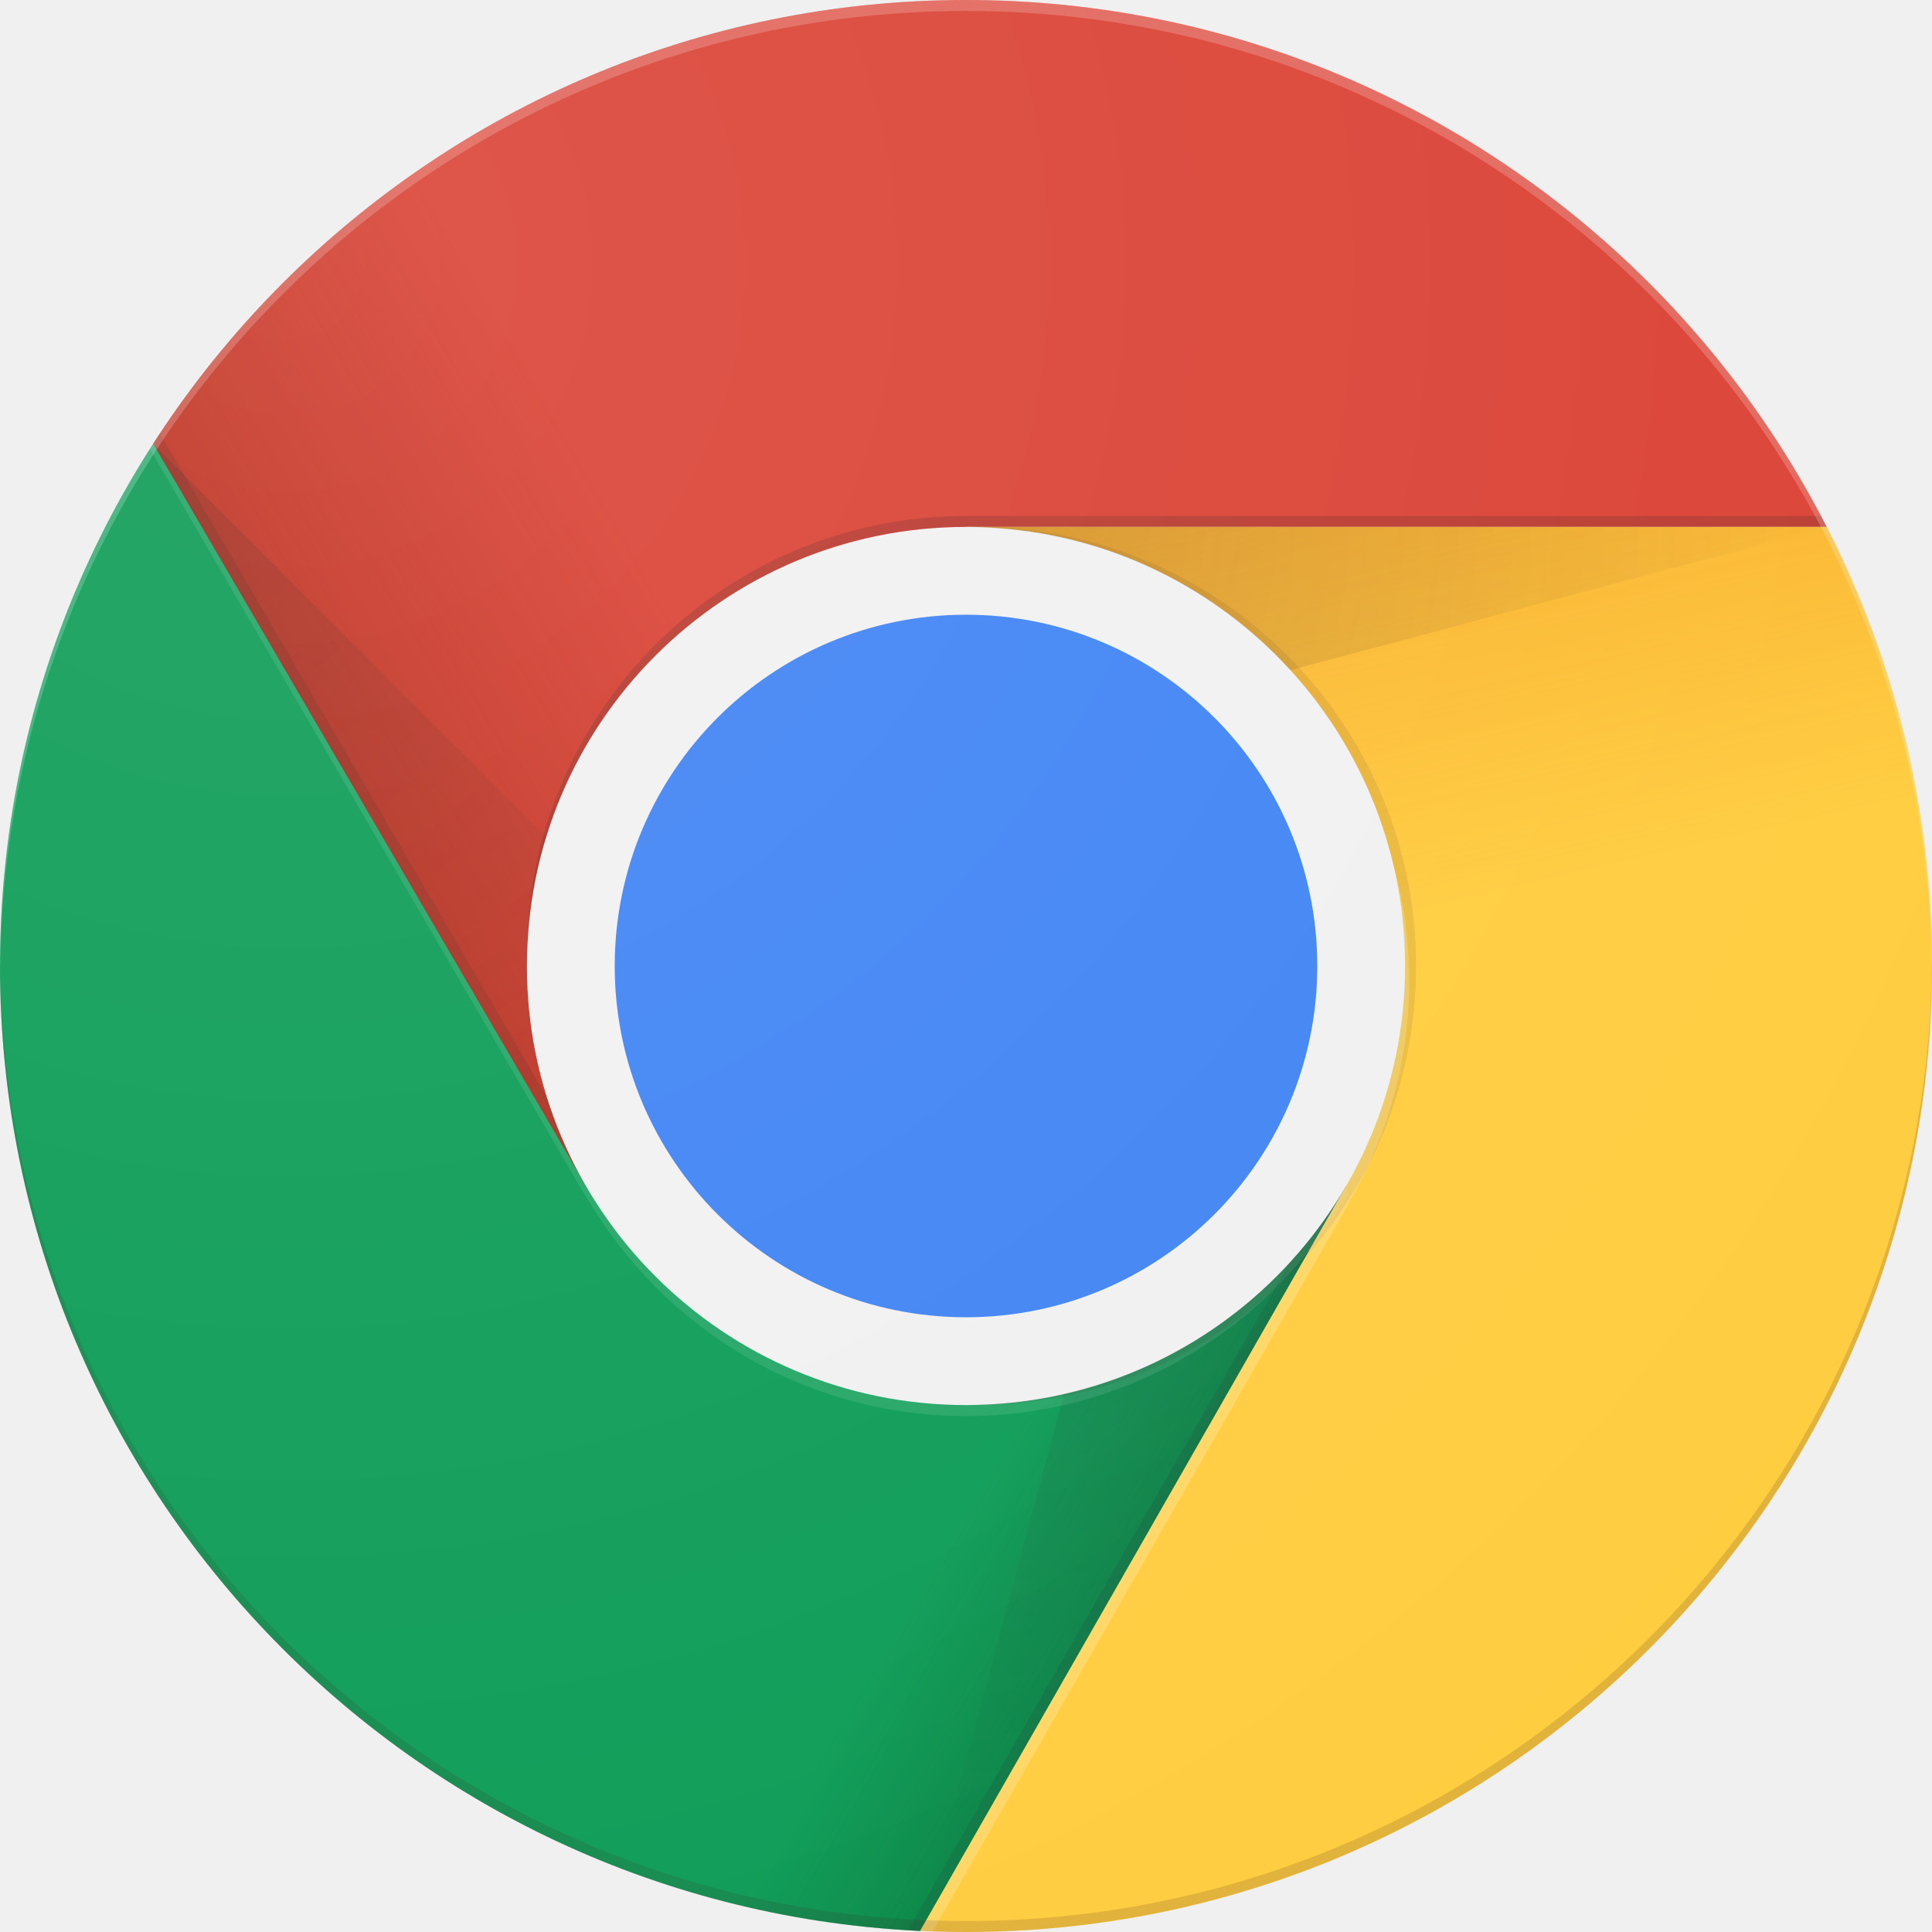
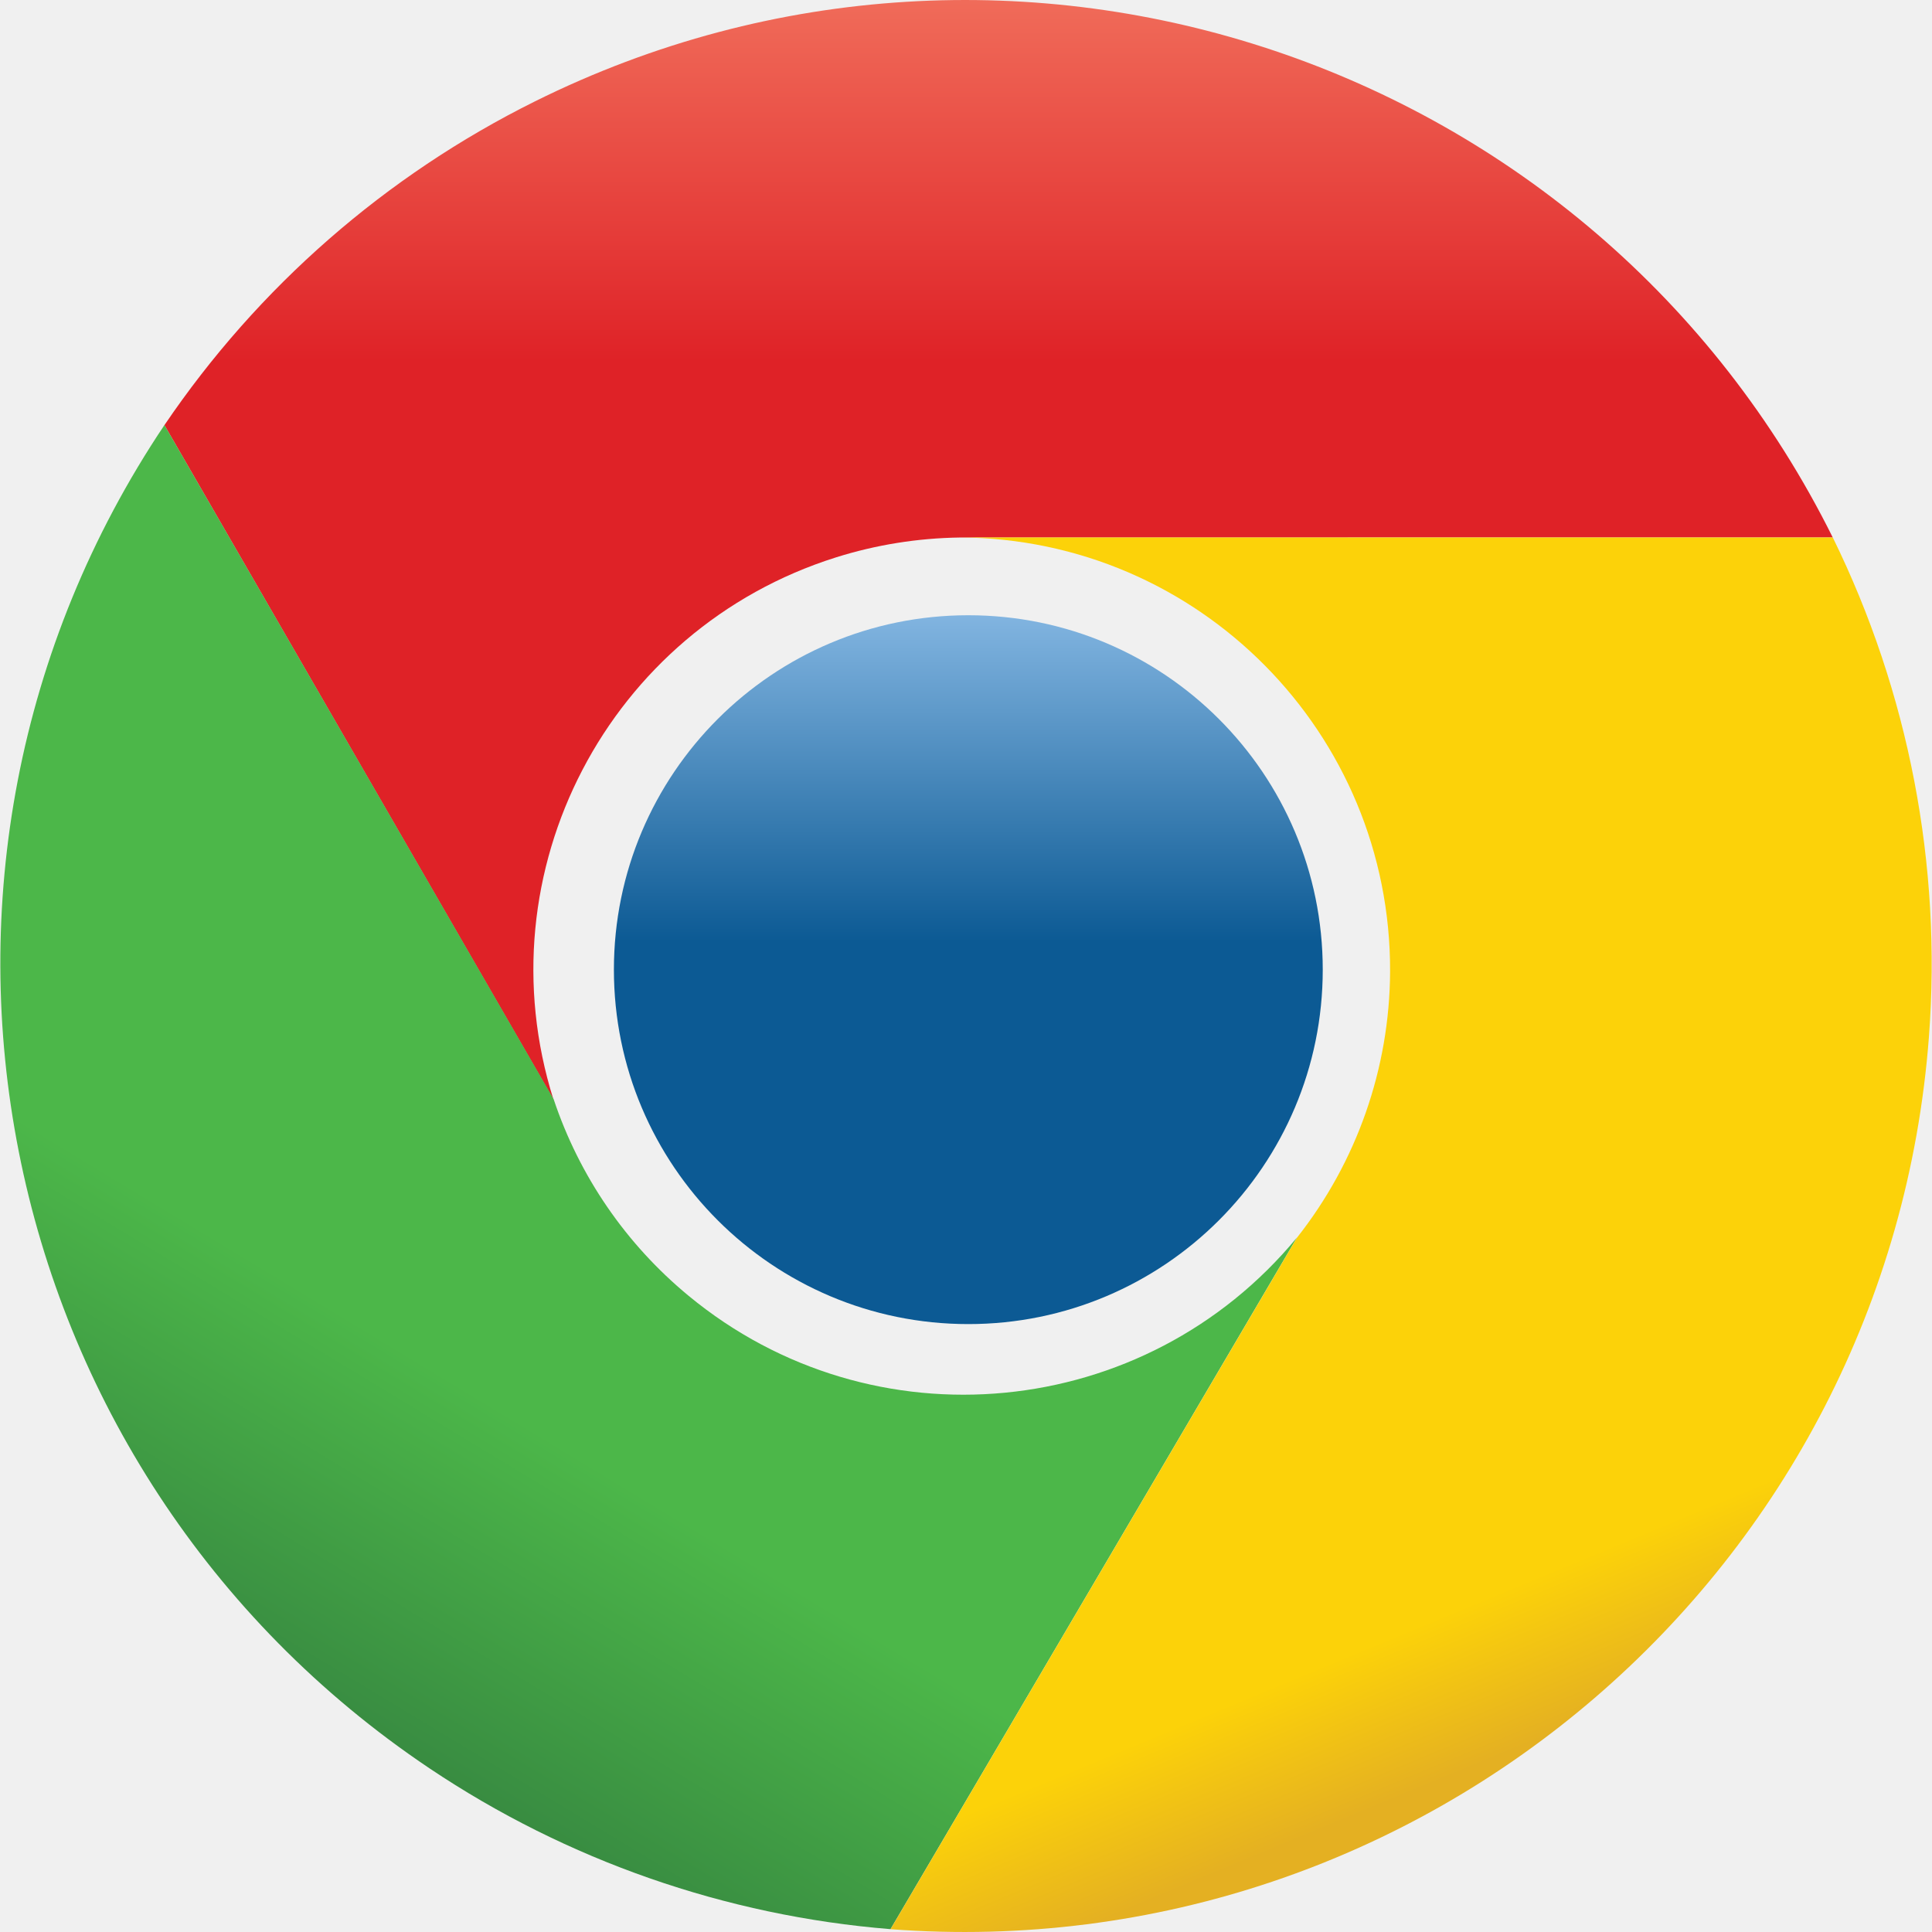
- <svg xmlns="http://www.w3.org/2000/svg" xmlns:xlink="http://www.w3.org/1999/xlink" viewBox="1 1 176 176">
-   <defs>
-     <circle id="a" cy="96" cx="96" r="88" />
-   </defs>
-   <clipPath id="b">
-     <use width="100%" overflow="visible" xlink:href="#a" height="100%" />
-   </clipPath>
-   <g transform="translate(-7 -7)" clip-path="url(#b)">
-     <path d="m21.97 8v108h39.39l34.64-60h88v-48z" fill="#db4437" />
-     <linearGradient id="c" y2="44.354" gradientUnits="userSpaceOnUse" y1="75.021" x2="81.837" x1="29.337">
-       <stop stop-color="#A52714" stop-opacity=".6" offset="0" />
-       <stop stop-color="#A52714" stop-opacity="0" offset=".66" />
+ <svg xmlns="http://www.w3.org/2000/svg" version="1.1" id="Layer_1" x="0px" y="0px" width="64px" height="64px" viewBox="0 0 64 64" enable-background="new 0 0 64 64" xml:space="preserve">
+   <g transform="matrix(.676853 0 0 .676853 -11.31875 -1.378687)">
+     <linearGradient id="SVGID_1_" gradientUnits="userSpaceOnUse" x1="-1650.663" y1="1846.643" x2="-1650.663" y2="1881.334" gradientTransform="matrix(0.4582 0 0 0.4582 820.3846 -813.9135)">
+       <stop offset="0" style="stop-color:#81B4E0" />
+       <stop offset="1" style="stop-color:#0C5A94" />
    </linearGradient>
-     <path d="m21.97 8v108h39.39l34.64-60h88v-48z" fill="url(#c)" />
+     <circle fill="url(#SVGID_1_)" cx="64.114" cy="49.494" r="17.346" />
+     <linearGradient id="SVGID_2_" gradientUnits="userSpaceOnUse" x1="-1647.431" y1="1780.922" x2="-1647.431" y2="1819.422" gradientTransform="matrix(0.4582 0 0 0.4582 820.3846 -813.9135)">
+       <stop offset="0" style="stop-color:#F06B59" />
+       <stop offset="1" style="stop-color:#DF2227" />
+     </linearGradient>
+     <path fill="url(#SVGID_2_)" d="M106.42,28.34C94.772,4.908,66.335-4.648,42.9,7c-7.307,3.631-13.552,9.088-18.13,15.843l19.038,33   C40.3,44.7,46.494,32.823,57.638,29.316c1.96-0.617,4-0.943,6.052-0.972" />
+     <linearGradient id="SVGID_3_" gradientUnits="userSpaceOnUse" x1="-1728.897" y1="1958.01" x2="-1709.437" y2="1925.857" gradientTransform="matrix(0.4582 0 0 0.4582 820.3846 -813.9135)">
+       <stop offset="0" style="stop-color:#388B41" />
+       <stop offset="1" style="stop-color:#4CB749" />
+     </linearGradient>
+     <path fill="url(#SVGID_3_)" d="M24.77,22.84c-14.572,21.737-8.764,51.161,12.974,65.743c6.725,4.509,14.493,7.217,22.562,7.87   L80.2,62.6c-7.435,9.012-20.767,10.3-29.778,2.854c-3.061-2.525-5.349-5.858-6.604-9.623" />
+     <linearGradient id="SVGID_4_" gradientUnits="userSpaceOnUse" x1="-1586.64" y1="1965.401" x2="-1607.371" y2="1915.48" gradientTransform="matrix(0.4582 0 0 0.4582 820.3846 -813.9135)">
+       <stop offset="0" style="stop-color:#E4B022" />
+       <stop offset="0.3" style="stop-color:#FCD209" />
+     </linearGradient>
+     <path fill="url(#SVGID_4_)" d="M60.307,96.455c26.094,1.972,48.847-17.582,50.821-43.676c0.636-8.42-0.987-16.856-4.706-24.438   H63.7c11.684,0.054,21.099,9.567,21.056,21.25c-0.023,4.727-1.626,9.31-4.556,13.018" />
  </g>
-   <path clip-path="url(#b)" fill-opacity=".15" d="m62.31 115.65l-39.83-68.31-0.58 1 39.54 67.8z" transform="translate(-7 -7)" fill="#3e2723" />
-   <g transform="translate(-7 -7)" clip-path="url(#b)">
-     <path d="m8 184h83.77l38.88-38.88v-29.12h-69.29l-53.36-91.52z" fill="#0f9d58" />
-     <linearGradient id="d" y2="130.33" gradientUnits="userSpaceOnUse" y1="164.5" x2="52.538" x1="110.87">
-       <stop stop-color="#055524" stop-opacity=".4" offset="0" />
-       <stop stop-color="#055524" stop-opacity="0" offset=".33" />
-     </linearGradient>
-     <path d="m8 184h83.77l38.88-38.88v-29.12h-69.29l-53.36-91.52z" fill="url(#d)" />
-   </g>
-   <path clip-path="url(#b)" fill-opacity=".15" d="m129.84 117.33l-0.83-0.48-38.39 67.15h1.15l38.1-66.64z" transform="translate(-7 -7)" fill="#263238" />
-   <g transform="translate(-7 -7)" clip-path="url(#b)">
-     <defs>
-       <path id="e" d="m8 184h83.77l38.88-38.88v-29.12h-69.29l-53.36-91.52z" />
-     </defs>
-     <clipPath id="f">
-       <use width="100%" overflow="visible" xlink:href="#e" height="100%" />
-     </clipPath>
-     <g clip-path="url(#f)">
-       <path d="m96 56l34.65 60-38.88 68h92.23v-128z" fill="#ffcd40" />
-       <linearGradient id="g" y2="114.13" gradientUnits="userSpaceOnUse" y1="49.804" x2="136.55" x1="121.86">
-         <stop stop-color="#EA6100" stop-opacity=".3" offset="0" />
-         <stop stop-color="#EA6100" stop-opacity="0" offset=".66" />
-       </linearGradient>
-       <path d="m96 56l34.65 60-38.88 68h92.23v-128z" fill="url(#g)" />
-     </g>
-   </g>
-   <g transform="translate(-7 -7)" clip-path="url(#b)">
-     <path d="m96 56l34.65 60-38.88 68h92.23v-128z" fill="#ffcd40" />
-     <path d="m96 56l34.65 60-38.88 68h92.23v-128z" fill="url(#g)" />
-   </g>
-   <g transform="translate(-7 -7)" clip-path="url(#b)">
-     <defs>
-       <path id="i" d="m96 56l34.65 60-38.88 68h92.23v-128z" />
-     </defs>
-     <clipPath id="j">
-       <use width="100%" overflow="visible" xlink:href="#i" height="100%" />
-     </clipPath>
-     <g clip-path="url(#j)">
-       <path d="m21.97 8v108h39.39l34.64-60h88v-48z" fill="#db4437" />
-       <path d="m21.97 8v108h39.39l34.64-60h88v-48z" fill="url(#c)" />
-     </g>
-   </g>
-   <radialGradient id="l" gradientUnits="userSpaceOnUse" cy="55.948" cx="668.18" gradientTransform="translate(-576)" r="84.078">
-     <stop stop-color="#3E2723" stop-opacity=".2" offset="0" />
-     <stop stop-color="#3E2723" stop-opacity="0" offset="1" />
-   </radialGradient>
-   <path clip-path="url(#b)" d="m96 56v20.95l78.4-20.95z" transform="translate(-7 -7)" fill="url(#l)" />
-   <g transform="translate(-7 -7)" clip-path="url(#b)">
-     <defs>
-       <path id="m" d="m21.97 8v40.34l39.39 67.66 34.64-60h88v-48z" />
-     </defs>
-     <clipPath id="n">
-       <use width="100%" overflow="visible" xlink:href="#m" height="100%" />
-     </clipPath>
-     <g clip-path="url(#n)">
-       <path d="m8 184h83.77l38.88-38.88v-29.12h-69.29l-53.36-91.52z" fill="#0f9d58" />
-       <path d="m8 184h83.77l38.88-38.88v-29.12h-69.29l-53.36-91.52z" fill="url(#d)" />
-     </g>
-   </g>
-   <radialGradient id="p" gradientUnits="userSpaceOnUse" cy="48.52" cx="597.88" gradientTransform="translate(-576)" r="78.044">
-     <stop stop-color="#3E2723" stop-opacity=".2" offset="0" />
-     <stop stop-color="#3E2723" stop-opacity="0" offset="1" />
-   </radialGradient>
-   <path clip-path="url(#b)" d="m21.97 48.45l57.25 57.24-17.86 10.31z" transform="translate(-7 -7)" fill="url(#p)" />
-   <radialGradient id="q" gradientUnits="userSpaceOnUse" cy="96.138" cx="671.84" gradientTransform="translate(-576)" r="87.87">
-     <stop stop-color="#263238" stop-opacity=".2" offset="0" />
-     <stop stop-color="#263238" stop-opacity="0" offset="1" />
-   </radialGradient>
-   <path clip-path="url(#b)" d="m91.83 183.89l20.96-78.2 17.86 10.31z" transform="translate(-7 -7)" fill="url(#q)" />
-   <g transform="translate(-7 -7)" clip-path="url(#b)">
-     <circle cy="96" cx="96" r="40" fill="#f1f1f1" />
-     <circle cy="96" cx="96" r="32" fill="#4285f4" />
-   </g>
-   <g transform="translate(-7 -7)" clip-path="url(#b)">
-     <path fill-opacity=".2" d="m96 55c-22.09 0-40 17.91-40 40v1c0-22.09 17.91-40 40-40h88v-1h-88z" fill="#3e2723" />
-     <path fill-opacity=".1" d="m130.6 116c-6.92 11.94-19.81 20-34.6 20-14.8 0-27.69-8.06-34.61-20h-0.04l-53.35-91.52v1l53.36 91.52h0.04c6.92 11.94 19.81 20 34.61 20 14.79 0 27.68-8.05 34.6-20h0.05v-1h-0.06z" fill="#fff" />
-     <path opacity=".1" d="m97 56c-0.17 0-0.33 0.02-0.5 0.03 21.86 0.27 39.5 18.05 39.5 39.97s-17.64 39.7-39.5 39.97c0.17 0 0.33 0.03 0.5 0.03 22.09 0 40-17.91 40-40s-17.91-40-40-40z" fill="#3e2723" />
-     <path fill-opacity=".2" d="m131 117.33c3.4-5.88 5.37-12.68 5.37-19.96 0-4.22-0.66-8.28-1.87-12.09 0.95 3.42 1.5 7.01 1.5 10.73 0 7.28-1.97 14.08-5.37 19.96l0.02 0.04-38.88 68h1.16l38.09-66.64-0.02-0.04z" fill="#fff" />
-   </g>
-   <g transform="translate(-7 -7)" clip-path="url(#b)">
-     <path fill-opacity=".2" d="m96 9c48.43 0 87.72 39.13 87.99 87.5 0-0.17 0.01-0.33 0.01-0.5 0-48.6-39.4-88-88-88s-88 39.4-88 88c0 0.17 0.01 0.33 0.01 0.5 0.27-48.37 39.56-87.5 87.99-87.5z" fill="#fff" />
-     <path fill-opacity=".15" d="m96 183c48.43 0 87.72-39.13 87.99-87.5 0 0.17 0.01 0.33 0.01 0.5 0 48.6-39.4 88-88 88s-88-39.4-88-88c0-0.17 0.01-0.33 0.01-0.5 0.27 48.37 39.56 87.5 87.99 87.5z" fill="#3e2723" />
-   </g>
-   <radialGradient id="r" gradientUnits="userSpaceOnUse" cy="32.014" cx="34.286" gradientTransform="translate(-7 -7)" r="176.75">
-     <stop stop-color="#fff" stop-opacity=".1" offset="0" />
-     <stop stop-color="#fff" stop-opacity="0" offset="1" />
-   </radialGradient>
-   <circle cy="89" cx="89" r="88" fill="url(#r)" />
</svg>
